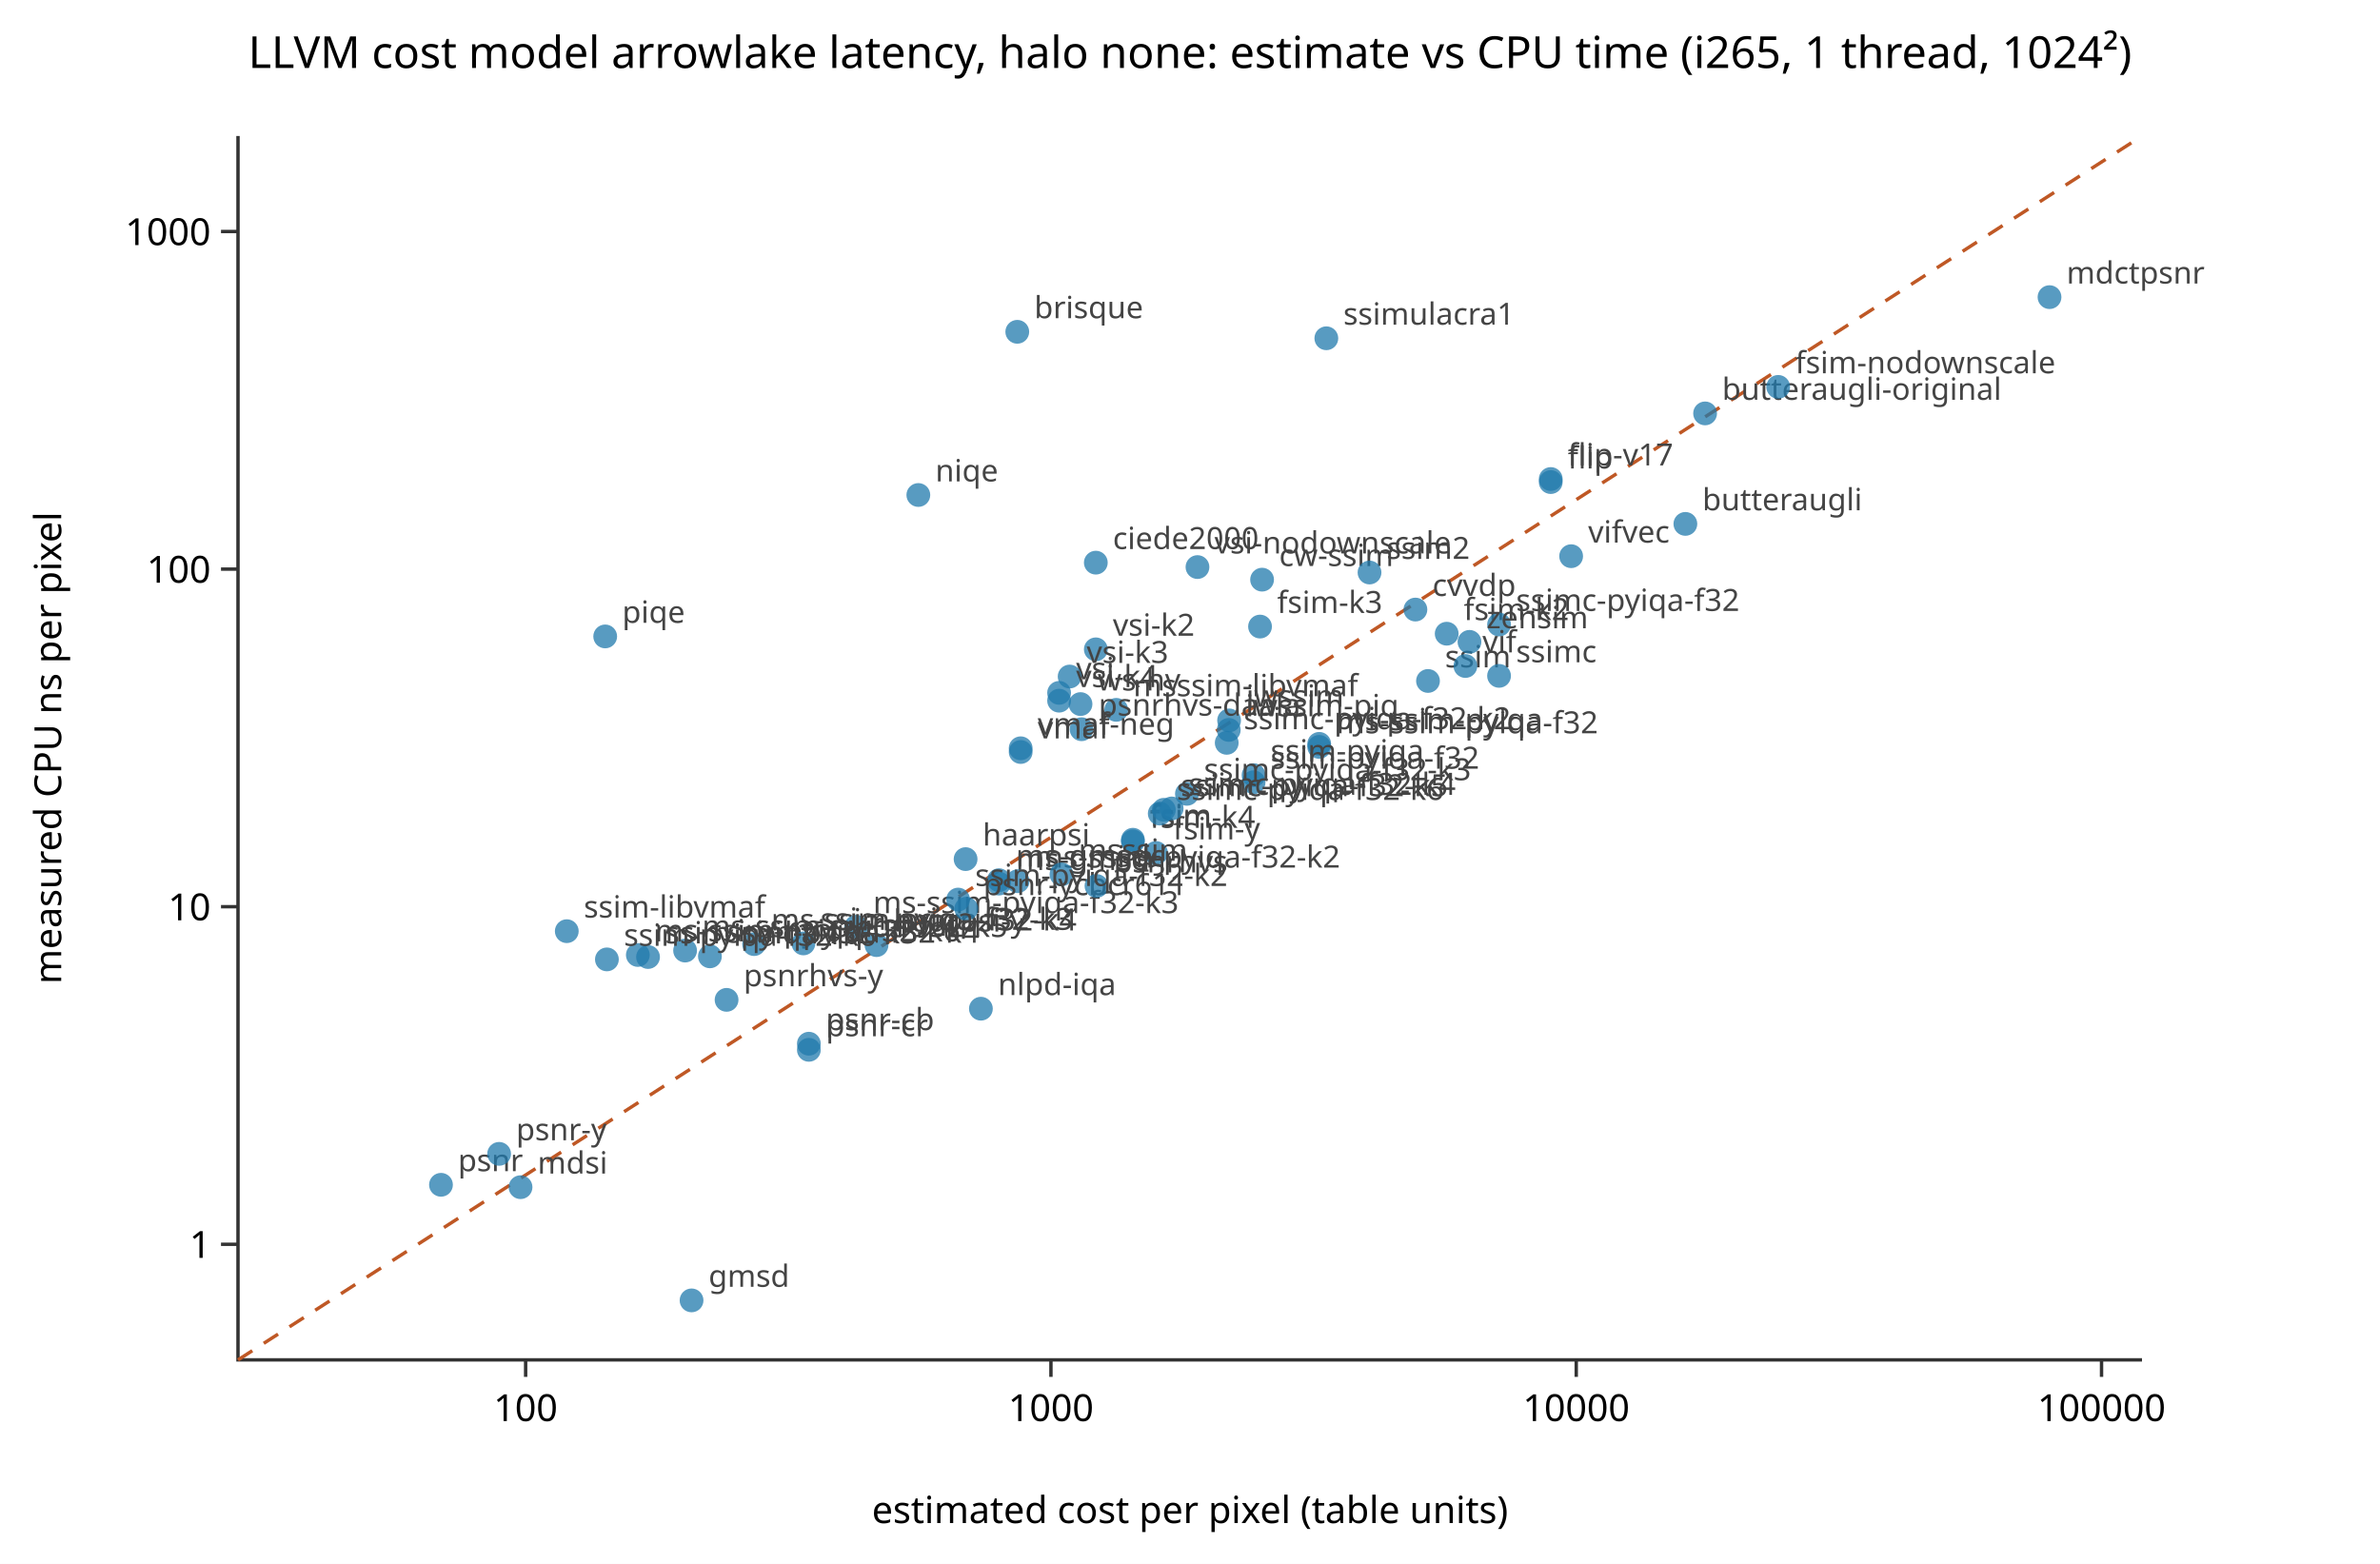
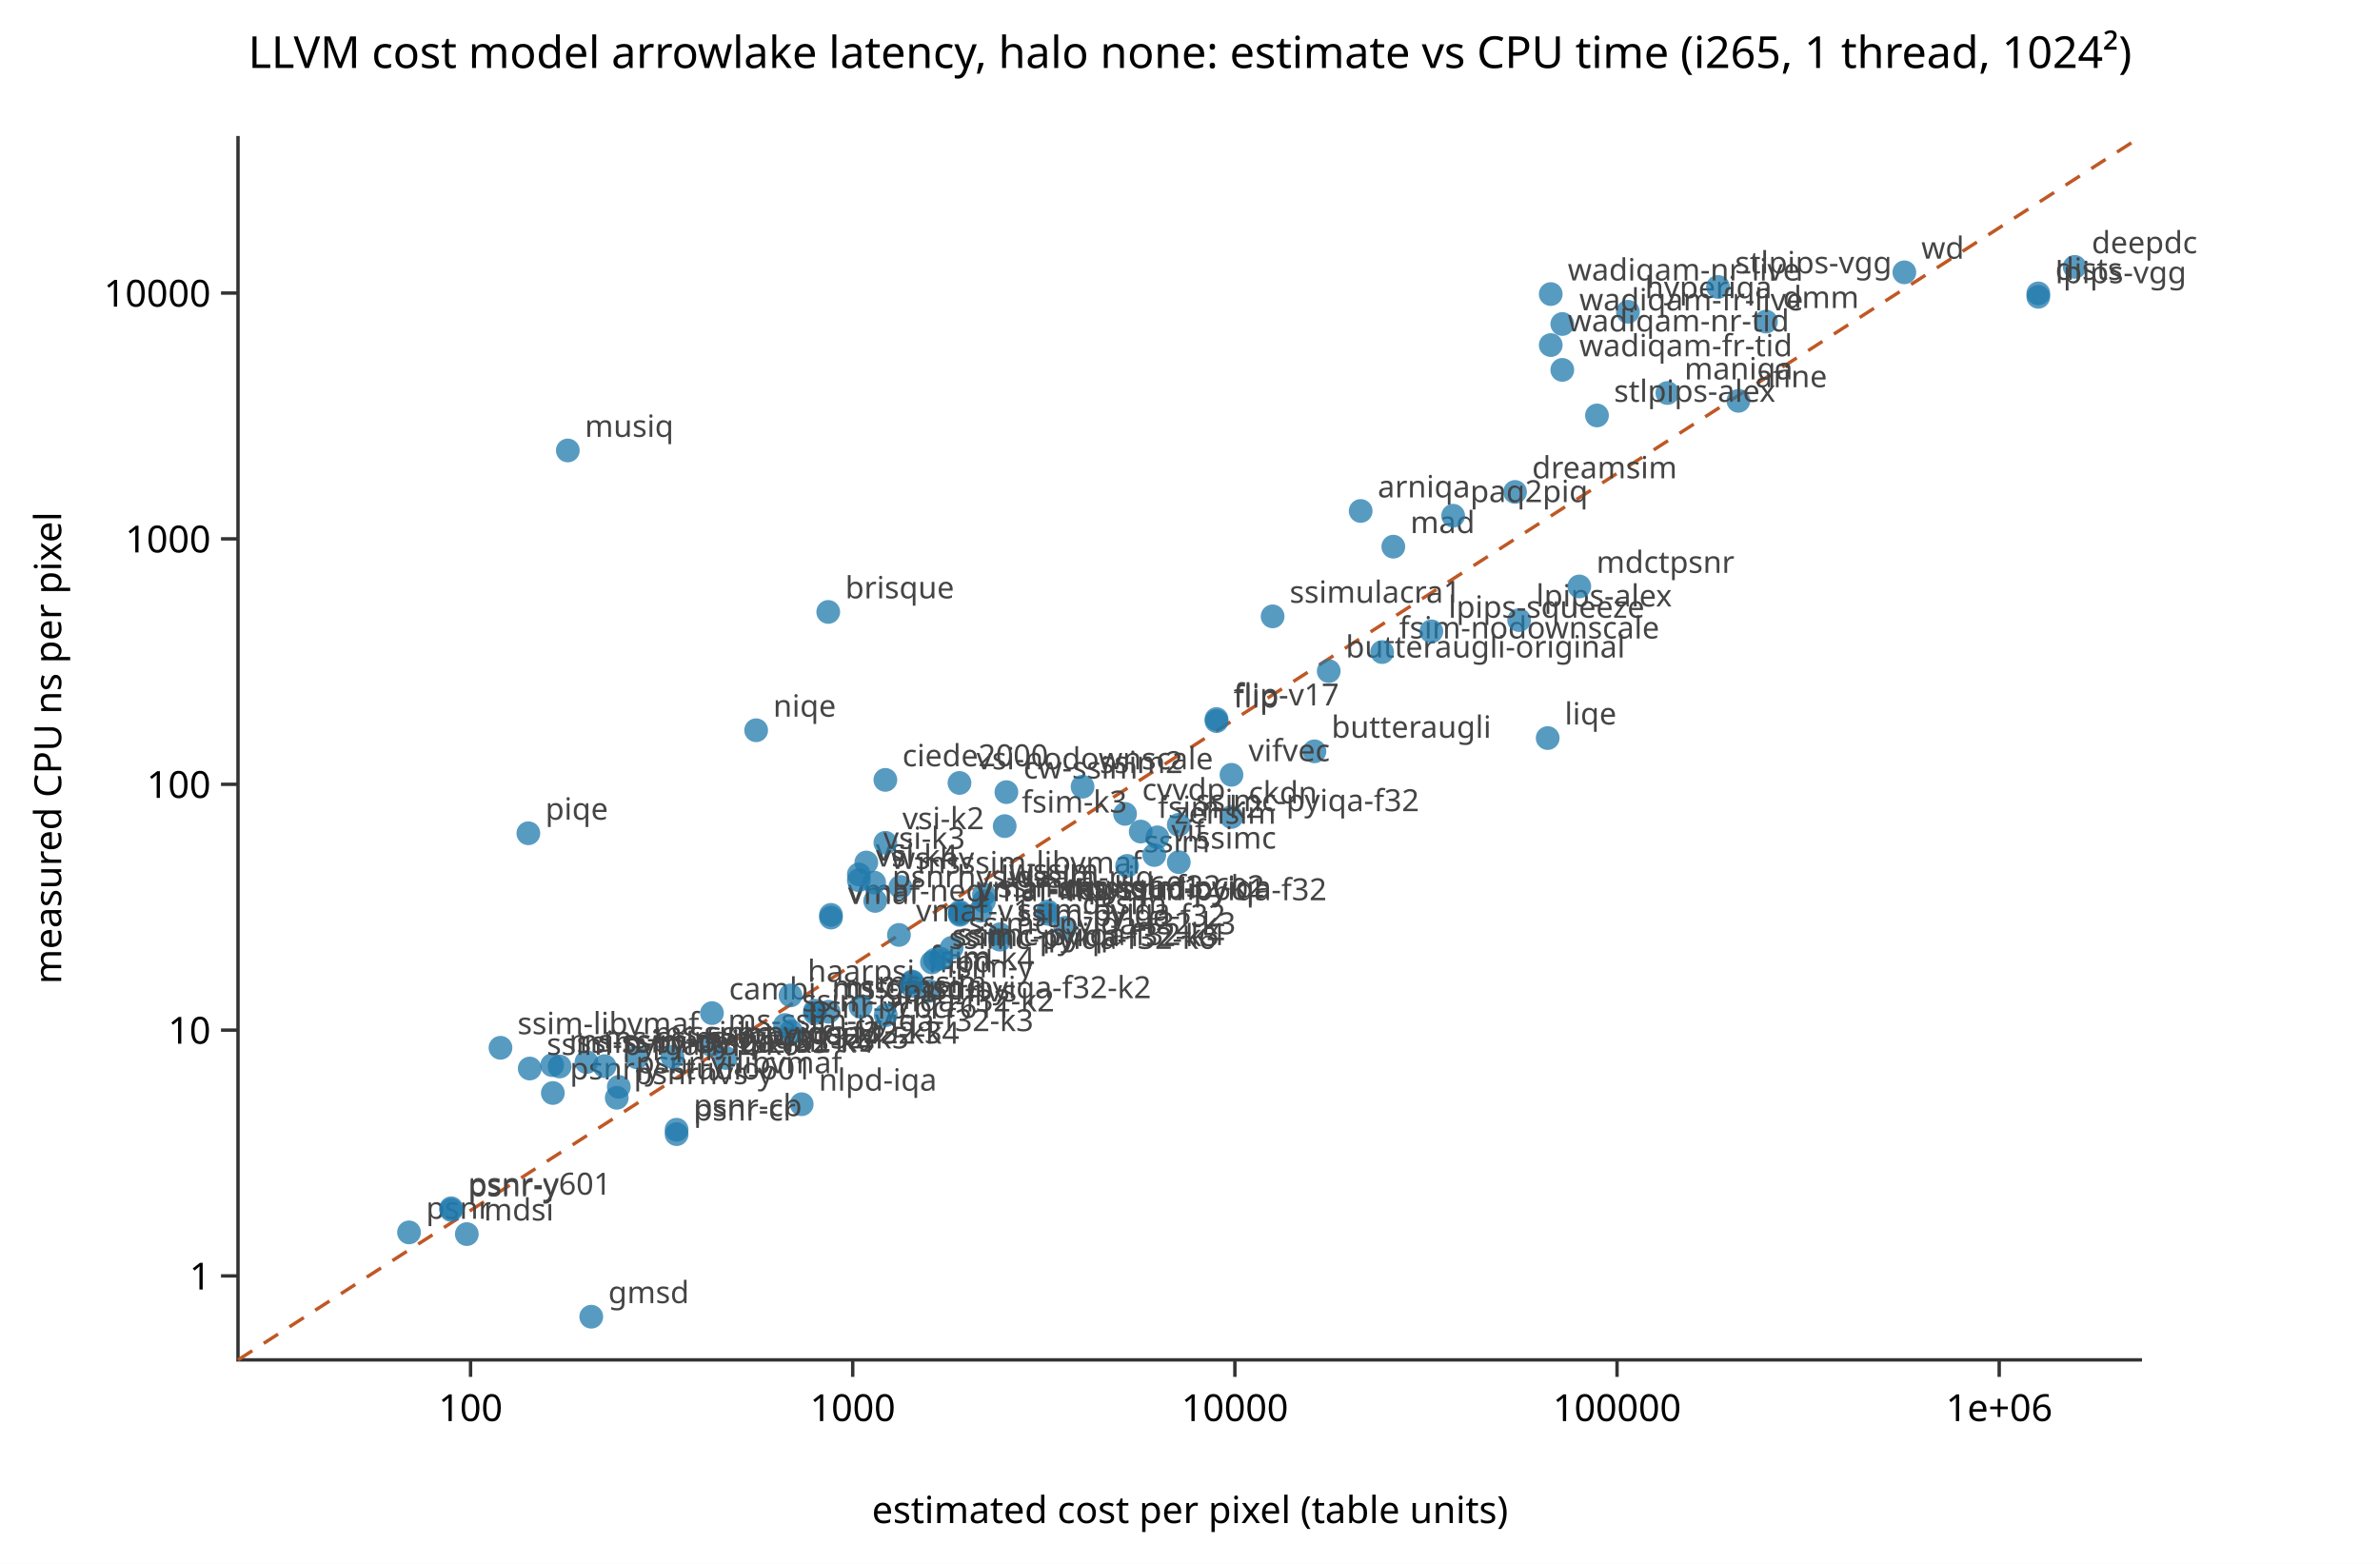
<svg xmlns="http://www.w3.org/2000/svg" viewBox="0 0 700 460" font-family="sans-serif" font-size="11">
  <rect width="700" height="460" fill="white" />
  <text x="350" y="20" text-anchor="middle" font-size="13">LLVM cost model arrowlake latency, halo none: estimate vs CPU time (i265, 1 thread, 1024²)</text>
  <path d="M70 40V400H630" fill="none" stroke="#333" />
-   <path d="M154.6 400v5" stroke="#333" />
-   <text x="154.6" y="418" text-anchor="middle">100</text>
-   <path d="M309.1 400v5" stroke="#333" />
-   <text x="309.1" y="418" text-anchor="middle">1000</text>
-   <path d="M463.6 400v5" stroke="#333" />
-   <text x="463.6" y="418" text-anchor="middle">10000</text>
-   <path d="M618.1 400v5" stroke="#333" />
-   <text x="618.1" y="418" text-anchor="middle">100000</text>
-   <path d="M65 366.0h5" stroke="#333" />
-   <text x="62" y="370.0" text-anchor="end">1</text>
-   <path d="M65 266.7h5" stroke="#333" />
-   <text x="62" y="270.7" text-anchor="end">10</text>
-   <path d="M65 167.4h5" stroke="#333" />
-   <text x="62" y="171.4" text-anchor="end">100</text>
-   <path d="M65 68.1h5" stroke="#333" />
-   <text x="62" y="72.1" text-anchor="end">1000</text>
+   <path d="M138.4 400v5" stroke="#333" />
+   <text x="138.4" y="418" text-anchor="middle">100</text>
+   <path d="M250.8 400v5" stroke="#333" />
+   <text x="250.8" y="418" text-anchor="middle">1000</text>
+   <path d="M363.2 400v5" stroke="#333" />
+   <text x="363.2" y="418" text-anchor="middle">10000</text>
+   <path d="M475.6 400v5" stroke="#333" />
+   <text x="475.6" y="418" text-anchor="middle">100000</text>
+   <path d="M588.0 400v5" stroke="#333" />
+   <text x="588.0" y="418" text-anchor="middle">1e+06</text>
+   <path d="M65 375.3h5" stroke="#333" />
+   <text x="62" y="379.3" text-anchor="end">1</text>
+   <path d="M65 303.0h5" stroke="#333" />
+   <text x="62" y="307.0" text-anchor="end">10</text>
+   <path d="M65 230.7h5" stroke="#333" />
+   <text x="62" y="234.7" text-anchor="end">100</text>
+   <path d="M65 158.5h5" stroke="#333" />
+   <text x="62" y="162.5" text-anchor="end">1000</text>
+   <path d="M65 86.2h5" stroke="#333" />
+   <text x="62" y="90.2" text-anchor="end">10000</text>
  <path d="M70.0 400.0L630.0 40.0" stroke="#bf5825" stroke-dasharray="5 4" />
-   <circle cx="299.2" cy="97.6" r="3.5" fill="#2179ac" fill-opacity=".75" />
-   <text x="304.2" y="93.6" font-size="9" fill="#444">brisque</text>
-   <circle cx="495.7" cy="154.1" r="3.5" fill="#2179ac" fill-opacity=".75" />
-   <text x="500.7" y="150.1" font-size="9" fill="#444">butteraugli</text>
-   <circle cx="501.5" cy="121.6" r="3.5" fill="#2179ac" fill-opacity=".75" />
-   <text x="506.5" y="117.6" font-size="9" fill="#444">butteraugli-original</text>
-   <circle cx="322.3" cy="165.5" r="3.5" fill="#2179ac" fill-opacity=".75" />
-   <text x="327.3" y="161.5" font-size="9" fill="#444">ciede2000</text>
-   <circle cx="416.3" cy="179.3" r="3.5" fill="#2179ac" fill-opacity=".75" />
-   <text x="421.3" y="175.3" font-size="9" fill="#444">cvvdp</text>
-   <circle cx="371.2" cy="170.5" r="3.5" fill="#2179ac" fill-opacity=".75" />
-   <text x="376.2" y="166.5" font-size="9" fill="#444">cw-ssim</text>
-   <circle cx="456.1" cy="141.8" r="3.5" fill="#2179ac" fill-opacity=".75" />
-   <text x="461.1" y="137.8" font-size="9" fill="#444">flip</text>
-   <circle cx="456.1" cy="140.9" r="3.5" fill="#2179ac" fill-opacity=".75" />
-   <text x="461.1" y="136.9" font-size="9" fill="#444">flip-v17</text>
-   <circle cx="333.2" cy="247.0" r="3.5" fill="#2179ac" fill-opacity=".75" />
-   <text x="338.2" y="243.0" font-size="9" fill="#444">fsim</text>
-   <circle cx="425.5" cy="186.4" r="3.5" fill="#2179ac" fill-opacity=".75" />
-   <text x="430.5" y="182.4" font-size="9" fill="#444">fsim-k2</text>
-   <circle cx="370.6" cy="184.3" r="3.5" fill="#2179ac" fill-opacity=".75" />
-   <text x="375.6" y="180.3" font-size="9" fill="#444">fsim-k3</text>
-   <circle cx="333.2" cy="247.5" r="3.5" fill="#2179ac" fill-opacity=".75" />
-   <text x="338.2" y="243.5" font-size="9" fill="#444">fsim-k4</text>
-   <circle cx="523.0" cy="113.8" r="3.5" fill="#2179ac" fill-opacity=".75" />
-   <text x="528.0" y="109.8" font-size="9" fill="#444">fsim-nodownscale</text>
-   <circle cx="340.0" cy="250.9" r="3.5" fill="#2179ac" fill-opacity=".75" />
-   <text x="345.0" y="246.9" font-size="9" fill="#444">fsim-y</text>
-   <circle cx="203.4" cy="382.5" r="3.5" fill="#2179ac" fill-opacity=".75" />
-   <text x="208.4" y="378.5" font-size="9" fill="#444">gmsd</text>
-   <circle cx="284.0" cy="252.7" r="3.5" fill="#2179ac" fill-opacity=".75" />
-   <text x="289.0" y="248.7" font-size="9" fill="#444">haarpsi</text>
-   <circle cx="257.8" cy="278.0" r="3.5" fill="#2179ac" fill-opacity=".75" />
-   <text x="262.8" y="274.0" font-size="9" fill="#444">haarpsi-y</text>
-   <circle cx="361.5" cy="211.9" r="3.5" fill="#2179ac" fill-opacity=".75" />
-   <text x="366.5" y="207.9" font-size="9" fill="#444">iwssim</text>
-   <circle cx="361.4" cy="214.7" r="3.5" fill="#2179ac" fill-opacity=".75" />
-   <text x="366.4" y="210.7" font-size="9" fill="#444">iwssim-piq</text>
-   <circle cx="602.8" cy="87.4" r="3.5" fill="#2179ac" fill-opacity=".75" />
-   <text x="607.8" y="83.4" font-size="9" fill="#444">mdctpsnr</text>
-   <circle cx="153.1" cy="349.2" r="3.5" fill="#2179ac" fill-opacity=".75" />
-   <text x="158.1" y="345.2" font-size="9" fill="#444">mdsi</text>
-   <circle cx="293.8" cy="259.9" r="3.5" fill="#2179ac" fill-opacity=".75" />
-   <text x="298.8" y="255.9" font-size="9" fill="#444">ms-gmsd</text>
-   <circle cx="293.8" cy="258.9" r="3.5" fill="#2179ac" fill-opacity=".75" />
-   <text x="298.8" y="254.9" font-size="9" fill="#444">ms-gmsdc</text>
-   <circle cx="388.0" cy="218.8" r="3.5" fill="#2179ac" fill-opacity=".75" />
-   <text x="393.0" y="214.8" font-size="9" fill="#444">ms-ssim-pyiqa</text>
-   <circle cx="388.0" cy="219.7" r="3.5" fill="#2179ac" fill-opacity=".75" />
-   <text x="393.0" y="215.7" font-size="9" fill="#444">ms-ssim-pyiqa-f32</text>
-   <circle cx="299.3" cy="259.2" r="3.5" fill="#2179ac" fill-opacity=".75" />
-   <text x="304.3" y="255.2" font-size="9" fill="#444">ms-ssim-pyiqa-f32-k2</text>
-   <circle cx="251.8" cy="272.6" r="3.5" fill="#2179ac" fill-opacity=".75" />
-   <text x="256.8" y="268.6" font-size="9" fill="#444">ms-ssim-pyiqa-f32-k3</text>
-   <circle cx="221.8" cy="277.7" r="3.5" fill="#2179ac" fill-opacity=".75" />
-   <text x="226.8" y="273.7" font-size="9" fill="#444">ms-ssim-pyiqa-f32-k4</text>
-   <circle cx="201.5" cy="279.6" r="3.5" fill="#2179ac" fill-opacity=".75" />
-   <text x="206.5" y="275.6" font-size="9" fill="#444">ms-ssim-pyiqa-f32-k5</text>
-   <circle cx="187.6" cy="280.9" r="3.5" fill="#2179ac" fill-opacity=".75" />
-   <text x="192.6" y="276.9" font-size="9" fill="#444">ms-ssim-pyiqa-f32-k6</text>
-   <circle cx="312.2" cy="257.2" r="3.5" fill="#2179ac" fill-opacity=".75" />
-   <text x="317.2" y="253.2" font-size="9" fill="#444">msssim</text>
-   <circle cx="328.3" cy="208.8" r="3.5" fill="#2179ac" fill-opacity=".75" />
-   <text x="333.3" y="204.8" font-size="9" fill="#444">msssim-libvmaf</text>
-   <circle cx="270.1" cy="145.6" r="3.5" fill="#2179ac" fill-opacity=".75" />
-   <text x="275.1" y="141.6" font-size="9" fill="#444">niqe</text>
-   <circle cx="288.5" cy="296.7" r="3.5" fill="#2179ac" fill-opacity=".75" />
-   <text x="293.5" y="292.7" font-size="9" fill="#444">nlpd-iqa</text>
-   <circle cx="178.0" cy="187.2" r="3.5" fill="#2179ac" fill-opacity=".75" />
-   <text x="183.0" y="183.2" font-size="9" fill="#444">piqe</text>
-   <circle cx="129.7" cy="348.5" r="3.5" fill="#2179ac" fill-opacity=".75" />
-   <text x="134.7" y="344.5" font-size="9" fill="#444">psnr</text>
-   <circle cx="237.9" cy="307.0" r="3.5" fill="#2179ac" fill-opacity=".75" />
-   <text x="242.9" y="303.0" font-size="9" fill="#444">psnr-cb</text>
-   <circle cx="237.9" cy="308.8" r="3.5" fill="#2179ac" fill-opacity=".75" />
-   <text x="242.9" y="304.8" font-size="9" fill="#444">psnr-cr</text>
-   <circle cx="146.8" cy="339.4" r="3.5" fill="#2179ac" fill-opacity=".75" />
-   <text x="151.8" y="335.4" font-size="9" fill="#444">psnr-y</text>
-   <circle cx="284.2" cy="267.3" r="3.5" fill="#2179ac" fill-opacity=".75" />
-   <text x="289.2" y="263.3" font-size="9" fill="#444">psnr-ycbcr611</text>
-   <circle cx="322.5" cy="260.6" r="3.5" fill="#2179ac" fill-opacity=".75" />
-   <text x="327.5" y="256.6" font-size="9" fill="#444">psnrhvs</text>
-   <circle cx="318.1" cy="214.5" r="3.5" fill="#2179ac" fill-opacity=".75" />
-   <text x="323.1" y="210.5" font-size="9" fill="#444">psnrhvs-daala</text>
-   <circle cx="213.7" cy="294.1" r="3.5" fill="#2179ac" fill-opacity=".75" />
-   <text x="218.7" y="290.1" font-size="9" fill="#444">psnrhvs-y</text>
-   <circle cx="420.0" cy="200.3" r="3.5" fill="#2179ac" fill-opacity=".75" />
-   <text x="425.0" y="196.3" font-size="9" fill="#444">ssim</text>
-   <circle cx="166.7" cy="273.9" r="3.5" fill="#2179ac" fill-opacity=".75" />
-   <text x="171.7" y="269.9" font-size="9" fill="#444">ssim-libvmaf</text>
-   <circle cx="368.7" cy="228.0" r="3.5" fill="#2179ac" fill-opacity=".75" />
-   <text x="373.7" y="224.0" font-size="9" fill="#444">ssim-pyiqa</text>
-   <circle cx="368.7" cy="230.1" r="3.5" fill="#2179ac" fill-opacity=".75" />
-   <text x="373.7" y="226.1" font-size="9" fill="#444">ssim-pyiqa-f32</text>
-   <circle cx="281.8" cy="264.6" r="3.5" fill="#2179ac" fill-opacity=".75" />
-   <text x="286.8" y="260.6" font-size="9" fill="#444">ssim-pyiqa-f32-k2</text>
-   <circle cx="236.3" cy="277.5" r="3.5" fill="#2179ac" fill-opacity=".75" />
-   <text x="241.3" y="273.5" font-size="9" fill="#444">ssim-pyiqa-f32-k3</text>
-   <circle cx="208.8" cy="281.3" r="3.5" fill="#2179ac" fill-opacity=".75" />
-   <text x="213.8" y="277.3" font-size="9" fill="#444">ssim-pyiqa-f32-k4</text>
-   <circle cx="190.6" cy="281.5" r="3.5" fill="#2179ac" fill-opacity=".75" />
-   <text x="195.6" y="277.5" font-size="9" fill="#444">ssim-pyiqa-f32-k5</text>
-   <circle cx="178.5" cy="282.2" r="3.5" fill="#2179ac" fill-opacity=".75" />
-   <text x="183.5" y="278.2" font-size="9" fill="#444">ssim-pyiqa-f32-k6</text>
-   <circle cx="402.8" cy="168.4" r="3.5" fill="#2179ac" fill-opacity=".75" />
-   <text x="407.8" y="164.4" font-size="9" fill="#444">ssim2</text>
-   <circle cx="440.9" cy="198.8" r="3.5" fill="#2179ac" fill-opacity=".75" />
-   <text x="445.9" y="194.8" font-size="9" fill="#444">ssimc</text>
-   <circle cx="440.9" cy="183.7" r="3.5" fill="#2179ac" fill-opacity=".75" />
-   <text x="445.9" y="179.7" font-size="9" fill="#444">ssimc-pyiqa-f32</text>
-   <circle cx="360.8" cy="218.5" r="3.5" fill="#2179ac" fill-opacity=".75" />
-   <text x="365.8" y="214.5" font-size="9" fill="#444">ssimc-pyiqa-f32-k2</text>
-   <circle cx="349.1" cy="233.5" r="3.5" fill="#2179ac" fill-opacity=".75" />
-   <text x="354.1" y="229.5" font-size="9" fill="#444">ssimc-pyiqa-f32-k3</text>
-   <circle cx="344.6" cy="237.8" r="3.5" fill="#2179ac" fill-opacity=".75" />
-   <text x="349.6" y="233.8" font-size="9" fill="#444">ssimc-pyiqa-f32-k4</text>
-   <circle cx="342.3" cy="238.2" r="3.5" fill="#2179ac" fill-opacity=".75" />
-   <text x="347.3" y="234.2" font-size="9" fill="#444">ssimc-pyiqa-f32-k5</text>
-   <circle cx="341.1" cy="239.3" r="3.5" fill="#2179ac" fill-opacity=".75" />
-   <text x="346.1" y="235.3" font-size="9" fill="#444">ssimc-pyiqa-f32-k6</text>
-   <circle cx="390.1" cy="99.5" r="3.5" fill="#2179ac" fill-opacity=".75" />
-   <text x="395.1" y="95.5" font-size="9" fill="#444">ssimulacra1</text>
-   <circle cx="431.0" cy="195.9" r="3.5" fill="#2179ac" fill-opacity=".75" />
-   <text x="436.0" y="191.9" font-size="9" fill="#444">vif</text>
-   <circle cx="462.1" cy="163.6" r="3.5" fill="#2179ac" fill-opacity=".75" />
-   <text x="467.1" y="159.6" font-size="9" fill="#444">vifvec</text>
-   <circle cx="300.2" cy="221.2" r="3.5" fill="#2179ac" fill-opacity=".75" />
-   <text x="305.2" y="217.2" font-size="9" fill="#444">vmaf</text>
-   <circle cx="300.2" cy="220.1" r="3.5" fill="#2179ac" fill-opacity=".75" />
-   <text x="305.2" y="216.1" font-size="9" fill="#444">vmaf-neg</text>
-   <circle cx="311.5" cy="203.8" r="3.5" fill="#2179ac" fill-opacity=".75" />
-   <text x="316.5" y="199.8" font-size="9" fill="#444">vsi</text>
-   <circle cx="322.3" cy="191.0" r="3.5" fill="#2179ac" fill-opacity=".75" />
-   <text x="327.3" y="187.0" font-size="9" fill="#444">vsi-k2</text>
-   <circle cx="314.6" cy="199.0" r="3.5" fill="#2179ac" fill-opacity=".75" />
-   <text x="319.6" y="195.0" font-size="9" fill="#444">vsi-k3</text>
-   <circle cx="311.5" cy="206.1" r="3.5" fill="#2179ac" fill-opacity=".75" />
-   <text x="316.5" y="202.1" font-size="9" fill="#444">vsi-k4</text>
-   <circle cx="352.2" cy="166.8" r="3.5" fill="#2179ac" fill-opacity=".75" />
-   <text x="357.2" y="162.8" font-size="9" fill="#444">vsi-nodownscale</text>
-   <circle cx="317.8" cy="207.1" r="3.5" fill="#2179ac" fill-opacity=".75" />
-   <text x="322.8" y="203.1" font-size="9" fill="#444">ws-hv</text>
-   <circle cx="432.2" cy="188.8" r="3.5" fill="#2179ac" fill-opacity=".75" />
-   <text x="437.2" y="184.8" font-size="9" fill="#444">zensim</text>
+   <circle cx="511.3" cy="117.9" r="3.5" fill="#2179ac" fill-opacity=".75" />
+   <text x="516.3" y="113.9" font-size="9" fill="#444">afine</text>
+   <circle cx="400.2" cy="150.3" r="3.5" fill="#2179ac" fill-opacity=".75" />
+   <text x="405.2" y="146.3" font-size="9" fill="#444">arniqa</text>
+   <circle cx="243.6" cy="180.0" r="3.5" fill="#2179ac" fill-opacity=".75" />
+   <text x="248.6" y="176.0" font-size="9" fill="#444">brisque</text>
+   <circle cx="386.6" cy="221.0" r="3.5" fill="#2179ac" fill-opacity=".75" />
+   <text x="391.6" y="217.0" font-size="9" fill="#444">butteraugli</text>
+   <circle cx="390.8" cy="197.4" r="3.5" fill="#2179ac" fill-opacity=".75" />
+   <text x="395.8" y="193.4" font-size="9" fill="#444">butteraugli-original</text>
+   <circle cx="209.4" cy="298.0" r="3.5" fill="#2179ac" fill-opacity=".75" />
+   <text x="214.4" y="294.0" font-size="9" fill="#444">cambi</text>
+   <circle cx="260.4" cy="229.4" r="3.5" fill="#2179ac" fill-opacity=".75" />
+   <text x="265.4" y="225.4" font-size="9" fill="#444">ciede2000</text>
+   <circle cx="362.2" cy="240.3" r="3.5" fill="#2179ac" fill-opacity=".75" />
+   <text x="367.2" y="236.3" font-size="9" fill="#444">ckdn</text>
+   <circle cx="330.9" cy="239.4" r="3.5" fill="#2179ac" fill-opacity=".75" />
+   <text x="335.9" y="235.4" font-size="9" fill="#444">cvvdp</text>
+   <circle cx="296.0" cy="233.0" r="3.5" fill="#2179ac" fill-opacity=".75" />
+   <text x="301.0" y="229.0" font-size="9" fill="#444">cw-ssim</text>
+   <circle cx="610.2" cy="78.5" r="3.5" fill="#2179ac" fill-opacity=".75" />
+   <text x="615.2" y="74.5" font-size="9" fill="#444">deepdc</text>
+   <circle cx="599.5" cy="86.3" r="3.5" fill="#2179ac" fill-opacity=".75" />
+   <text x="604.5" y="82.3" font-size="9" fill="#444">dists</text>
+   <circle cx="519.4" cy="94.6" r="3.5" fill="#2179ac" fill-opacity=".75" />
+   <text x="524.4" y="90.6" font-size="9" fill="#444">dmm</text>
+   <circle cx="445.6" cy="144.7" r="3.5" fill="#2179ac" fill-opacity=".75" />
+   <text x="450.6" y="140.7" font-size="9" fill="#444">dreamsim</text>
+   <circle cx="313.3" cy="272.9" r="3.5" fill="#2179ac" fill-opacity=".75" />
+   <text x="318.3" y="268.9" font-size="9" fill="#444">dssim</text>
+   <circle cx="357.8" cy="212.1" r="3.5" fill="#2179ac" fill-opacity=".75" />
+   <text x="362.8" y="208.1" font-size="9" fill="#444">flip</text>
+   <circle cx="357.8" cy="211.5" r="3.5" fill="#2179ac" fill-opacity=".75" />
+   <text x="362.8" y="207.5" font-size="9" fill="#444">flip-v17</text>
+   <circle cx="268.3" cy="288.7" r="3.5" fill="#2179ac" fill-opacity=".75" />
+   <text x="273.3" y="284.7" font-size="9" fill="#444">fsim</text>
+   <circle cx="335.5" cy="244.6" r="3.5" fill="#2179ac" fill-opacity=".75" />
+   <text x="340.5" y="240.6" font-size="9" fill="#444">fsim-k2</text>
+   <circle cx="295.5" cy="243.0" r="3.5" fill="#2179ac" fill-opacity=".75" />
+   <text x="300.5" y="239.0" font-size="9" fill="#444">fsim-k3</text>
+   <circle cx="268.3" cy="289.0" r="3.5" fill="#2179ac" fill-opacity=".75" />
+   <text x="273.3" y="285.0" font-size="9" fill="#444">fsim-k4</text>
+   <circle cx="406.5" cy="191.8" r="3.5" fill="#2179ac" fill-opacity=".75" />
+   <text x="411.5" y="187.8" font-size="9" fill="#444">fsim-nodownscale</text>
+   <circle cx="273.3" cy="291.5" r="3.5" fill="#2179ac" fill-opacity=".75" />
+   <text x="278.3" y="287.5" font-size="9" fill="#444">fsim-y</text>
+   <circle cx="173.9" cy="387.3" r="3.5" fill="#2179ac" fill-opacity=".75" />
+   <text x="178.9" y="383.3" font-size="9" fill="#444">gmsd</text>
+   <circle cx="232.5" cy="292.8" r="3.5" fill="#2179ac" fill-opacity=".75" />
+   <text x="237.5" y="288.8" font-size="9" fill="#444">haarpsi</text>
+   <circle cx="213.5" cy="311.2" r="3.5" fill="#2179ac" fill-opacity=".75" />
+   <text x="218.5" y="307.2" font-size="9" fill="#444">haarpsi-y</text>
+   <circle cx="478.8" cy="91.7" r="3.5" fill="#2179ac" fill-opacity=".75" />
+   <text x="483.8" y="87.7" font-size="9" fill="#444">hyperiqa</text>
+   <circle cx="289.4" cy="263.1" r="3.5" fill="#2179ac" fill-opacity=".75" />
+   <text x="294.4" y="259.1" font-size="9" fill="#444">iwssim</text>
+   <circle cx="289.4" cy="265.1" r="3.5" fill="#2179ac" fill-opacity=".75" />
+   <text x="294.4" y="261.1" font-size="9" fill="#444">iwssim-piq</text>
+   <circle cx="455.2" cy="217.1" r="3.5" fill="#2179ac" fill-opacity=".75" />
+   <text x="460.2" y="213.1" font-size="9" fill="#444">liqe</text>
+   <circle cx="446.8" cy="182.4" r="3.5" fill="#2179ac" fill-opacity=".75" />
+   <text x="451.8" y="178.4" font-size="9" fill="#444">lpips-alex</text>
+   <circle cx="421.0" cy="185.7" r="3.5" fill="#2179ac" fill-opacity=".75" />
+   <text x="426.0" y="181.7" font-size="9" fill="#444">lpips-squeeze</text>
+   <circle cx="599.5" cy="87.3" r="3.5" fill="#2179ac" fill-opacity=".75" />
+   <text x="604.5" y="83.3" font-size="9" fill="#444">lpips-vgg</text>
+   <circle cx="409.8" cy="160.8" r="3.5" fill="#2179ac" fill-opacity=".75" />
+   <text x="414.8" y="156.8" font-size="9" fill="#444">mad</text>
+   <circle cx="490.4" cy="115.6" r="3.5" fill="#2179ac" fill-opacity=".75" />
+   <text x="495.4" y="111.6" font-size="9" fill="#444">maniqa</text>
+   <circle cx="464.5" cy="172.5" r="3.5" fill="#2179ac" fill-opacity=".75" />
+   <text x="469.5" y="168.5" font-size="9" fill="#444">mdctpsnr</text>
+   <circle cx="137.3" cy="363.0" r="3.5" fill="#2179ac" fill-opacity=".75" />
+   <text x="142.3" y="359.0" font-size="9" fill="#444">mdsi</text>
+   <circle cx="239.7" cy="298.0" r="3.5" fill="#2179ac" fill-opacity=".75" />
+   <text x="244.7" y="294.0" font-size="9" fill="#444">ms-gmsd</text>
+   <circle cx="239.7" cy="297.3" r="3.5" fill="#2179ac" fill-opacity=".75" />
+   <text x="244.7" y="293.3" font-size="9" fill="#444">ms-gmsdc</text>
+   <circle cx="308.2" cy="268.1" r="3.5" fill="#2179ac" fill-opacity=".75" />
+   <text x="313.2" y="264.1" font-size="9" fill="#444">ms-ssim-pyiqa</text>
+   <circle cx="308.2" cy="268.8" r="3.5" fill="#2179ac" fill-opacity=".75" />
+   <text x="313.2" y="264.8" font-size="9" fill="#444">ms-ssim-pyiqa-f32</text>
+   <circle cx="243.7" cy="297.6" r="3.5" fill="#2179ac" fill-opacity=".75" />
+   <text x="248.7" y="293.6" font-size="9" fill="#444">ms-ssim-pyiqa-f32-k2</text>
+   <circle cx="209.1" cy="307.3" r="3.5" fill="#2179ac" fill-opacity=".75" />
+   <text x="214.1" y="303.3" font-size="9" fill="#444">ms-ssim-pyiqa-f32-k3</text>
+   <circle cx="187.3" cy="311.0" r="3.5" fill="#2179ac" fill-opacity=".75" />
+   <text x="192.3" y="307.0" font-size="9" fill="#444">ms-ssim-pyiqa-f32-k4</text>
+   <circle cx="172.5" cy="312.4" r="3.5" fill="#2179ac" fill-opacity=".75" />
+   <text x="177.5" y="308.4" font-size="9" fill="#444">ms-ssim-pyiqa-f32-k5</text>
+   <circle cx="162.4" cy="313.3" r="3.5" fill="#2179ac" fill-opacity=".75" />
+   <text x="167.4" y="309.3" font-size="9" fill="#444">ms-ssim-pyiqa-f32-k6</text>
+   <circle cx="253.1" cy="296.1" r="3.5" fill="#2179ac" fill-opacity=".75" />
+   <text x="258.1" y="292.1" font-size="9" fill="#444">msssim</text>
+   <circle cx="264.8" cy="260.9" r="3.5" fill="#2179ac" fill-opacity=".75" />
+   <text x="269.8" y="256.9" font-size="9" fill="#444">msssim-libvmaf</text>
+   <circle cx="167.0" cy="132.5" r="3.5" fill="#2179ac" fill-opacity=".75" />
+   <text x="172.0" y="128.5" font-size="9" fill="#444">musiq</text>
+   <circle cx="222.4" cy="214.8" r="3.5" fill="#2179ac" fill-opacity=".75" />
+   <text x="227.4" y="210.8" font-size="9" fill="#444">niqe</text>
+   <circle cx="268.1" cy="290.0" r="3.5" fill="#2179ac" fill-opacity=".75" />
+   <text x="273.1" y="286.0" font-size="9" fill="#444">nlpd</text>
+   <circle cx="235.8" cy="324.8" r="3.5" fill="#2179ac" fill-opacity=".75" />
+   <text x="240.8" y="320.8" font-size="9" fill="#444">nlpd-iqa</text>
+   <circle cx="427.4" cy="151.7" r="3.5" fill="#2179ac" fill-opacity=".75" />
+   <text x="432.4" y="147.7" font-size="9" fill="#444">paq2piq</text>
+   <circle cx="155.4" cy="245.1" r="3.5" fill="#2179ac" fill-opacity=".75" />
+   <text x="160.4" y="241.1" font-size="9" fill="#444">piqe</text>
+   <circle cx="120.3" cy="362.5" r="3.5" fill="#2179ac" fill-opacity=".75" />
+   <text x="125.3" y="358.5" font-size="9" fill="#444">psnr</text>
+   <circle cx="199.0" cy="332.3" r="3.5" fill="#2179ac" fill-opacity=".75" />
+   <text x="204.0" y="328.3" font-size="9" fill="#444">psnr-cb</text>
+   <circle cx="199.0" cy="333.6" r="3.5" fill="#2179ac" fill-opacity=".75" />
+   <text x="204.0" y="329.6" font-size="9" fill="#444">psnr-cr</text>
+   <circle cx="132.7" cy="355.9" r="3.5" fill="#2179ac" fill-opacity=".75" />
+   <text x="137.7" y="351.9" font-size="9" fill="#444">psnr-y</text>
+   <circle cx="182.0" cy="319.7" r="3.5" fill="#2179ac" fill-opacity=".75" />
+   <text x="187.0" y="315.7" font-size="9" fill="#444">psnr-y-libvmaf</text>
+   <circle cx="162.6" cy="321.5" r="3.5" fill="#2179ac" fill-opacity=".75" />
+   <text x="167.6" y="317.5" font-size="9" fill="#444">psnr-y-studio601</text>
+   <circle cx="132.7" cy="355.4" r="3.5" fill="#2179ac" fill-opacity=".75" />
+   <text x="137.7" y="351.4" font-size="9" fill="#444">psnr-y601</text>
+   <circle cx="232.7" cy="303.4" r="3.5" fill="#2179ac" fill-opacity=".75" />
+   <text x="237.7" y="299.4" font-size="9" fill="#444">psnr-ycbcr611</text>
+   <circle cx="260.5" cy="298.6" r="3.5" fill="#2179ac" fill-opacity=".75" />
+   <text x="265.5" y="294.6" font-size="9" fill="#444">psnrhvs</text>
+   <circle cx="257.4" cy="265.0" r="3.5" fill="#2179ac" fill-opacity=".75" />
+   <text x="262.4" y="261.0" font-size="9" fill="#444">psnrhvs-daala</text>
+   <circle cx="181.4" cy="322.9" r="3.5" fill="#2179ac" fill-opacity=".75" />
+   <text x="186.4" y="318.9" font-size="9" fill="#444">psnrhvs-y</text>
+   <circle cx="331.5" cy="254.7" r="3.5" fill="#2179ac" fill-opacity=".75" />
+   <text x="336.5" y="250.7" font-size="9" fill="#444">ssim</text>
+   <circle cx="147.2" cy="308.2" r="3.5" fill="#2179ac" fill-opacity=".75" />
+   <text x="152.2" y="304.2" font-size="9" fill="#444">ssim-libvmaf</text>
+   <circle cx="294.1" cy="274.8" r="3.5" fill="#2179ac" fill-opacity=".75" />
+   <text x="299.1" y="270.8" font-size="9" fill="#444">ssim-pyiqa</text>
+   <circle cx="294.1" cy="276.4" r="3.5" fill="#2179ac" fill-opacity=".75" />
+   <text x="299.1" y="272.4" font-size="9" fill="#444">ssim-pyiqa-f32</text>
+   <circle cx="230.9" cy="301.5" r="3.5" fill="#2179ac" fill-opacity=".75" />
+   <text x="235.9" y="297.5" font-size="9" fill="#444">ssim-pyiqa-f32-k2</text>
+   <circle cx="197.8" cy="310.9" r="3.5" fill="#2179ac" fill-opacity=".75" />
+   <text x="202.8" y="306.9" font-size="9" fill="#444">ssim-pyiqa-f32-k3</text>
+   <circle cx="177.8" cy="313.6" r="3.5" fill="#2179ac" fill-opacity=".75" />
+   <text x="182.8" y="309.6" font-size="9" fill="#444">ssim-pyiqa-f32-k4</text>
+   <circle cx="164.6" cy="313.7" r="3.5" fill="#2179ac" fill-opacity=".75" />
+   <text x="169.6" y="309.7" font-size="9" fill="#444">ssim-pyiqa-f32-k5</text>
+   <circle cx="155.8" cy="314.3" r="3.5" fill="#2179ac" fill-opacity=".75" />
+   <text x="160.8" y="310.3" font-size="9" fill="#444">ssim-pyiqa-f32-k6</text>
+   <circle cx="318.4" cy="231.4" r="3.5" fill="#2179ac" fill-opacity=".75" />
+   <text x="323.4" y="227.4" font-size="9" fill="#444">ssim2</text>
+   <circle cx="346.7" cy="253.6" r="3.5" fill="#2179ac" fill-opacity=".75" />
+   <text x="351.7" y="249.6" font-size="9" fill="#444">ssimc</text>
+   <circle cx="346.7" cy="242.6" r="3.5" fill="#2179ac" fill-opacity=".75" />
+   <text x="351.7" y="238.6" font-size="9" fill="#444">ssimc-pyiqa-f32</text>
+   <circle cx="288.4" cy="267.9" r="3.5" fill="#2179ac" fill-opacity=".75" />
+   <text x="293.4" y="263.9" font-size="9" fill="#444">ssimc-pyiqa-f32-k2</text>
+   <circle cx="279.9" cy="278.8" r="3.5" fill="#2179ac" fill-opacity=".75" />
+   <text x="284.9" y="274.8" font-size="9" fill="#444">ssimc-pyiqa-f32-k3</text>
+   <circle cx="276.6" cy="282.0" r="3.5" fill="#2179ac" fill-opacity=".75" />
+   <text x="281.6" y="278.0" font-size="9" fill="#444">ssimc-pyiqa-f32-k4</text>
+   <circle cx="275.0" cy="282.3" r="3.5" fill="#2179ac" fill-opacity=".75" />
+   <text x="280.0" y="278.3" font-size="9" fill="#444">ssimc-pyiqa-f32-k5</text>
+   <circle cx="274.1" cy="283.1" r="3.5" fill="#2179ac" fill-opacity=".75" />
+   <text x="279.1" y="279.1" font-size="9" fill="#444">ssimc-pyiqa-f32-k6</text>
+   <circle cx="374.3" cy="181.3" r="3.5" fill="#2179ac" fill-opacity=".75" />
+   <text x="379.3" y="177.3" font-size="9" fill="#444">ssimulacra1</text>
+   <circle cx="469.7" cy="122.2" r="3.5" fill="#2179ac" fill-opacity=".75" />
+   <text x="474.7" y="118.2" font-size="9" fill="#444">stlpips-alex</text>
+   <circle cx="505.3" cy="84.4" r="3.5" fill="#2179ac" fill-opacity=".75" />
+   <text x="510.3" y="80.4" font-size="9" fill="#444">stlpips-vgg</text>
+   <circle cx="339.5" cy="251.5" r="3.5" fill="#2179ac" fill-opacity=".75" />
+   <text x="344.5" y="247.5" font-size="9" fill="#444">vif</text>
+   <circle cx="362.2" cy="227.9" r="3.5" fill="#2179ac" fill-opacity=".75" />
+   <text x="367.2" y="223.9" font-size="9" fill="#444">vifvec</text>
+   <circle cx="244.4" cy="269.9" r="3.5" fill="#2179ac" fill-opacity=".75" />
+   <text x="249.4" y="265.9" font-size="9" fill="#444">vmaf</text>
+   <circle cx="282.3" cy="269.1" r="3.5" fill="#2179ac" fill-opacity=".75" />
+   <text x="287.3" y="265.1" font-size="9" fill="#444">vmaf-4k</text>
+   <circle cx="244.4" cy="269.1" r="3.5" fill="#2179ac" fill-opacity=".75" />
+   <text x="249.4" y="265.1" font-size="9" fill="#444">vmaf-neg</text>
+   <circle cx="282.3" cy="268.7" r="3.5" fill="#2179ac" fill-opacity=".75" />
+   <text x="287.3" y="264.7" font-size="9" fill="#444">vmaf-neg-studio601</text>
+   <circle cx="282.3" cy="268.2" r="3.5" fill="#2179ac" fill-opacity=".75" />
+   <text x="287.3" y="264.2" font-size="9" fill="#444">vmaf-studio601</text>
+   <circle cx="264.4" cy="275.0" r="3.5" fill="#2179ac" fill-opacity=".75" />
+   <text x="269.4" y="271.0" font-size="9" fill="#444">vmaf-v1</text>
+   <circle cx="252.6" cy="257.2" r="3.5" fill="#2179ac" fill-opacity=".75" />
+   <text x="257.6" y="253.2" font-size="9" fill="#444">vsi</text>
+   <circle cx="260.4" cy="247.9" r="3.5" fill="#2179ac" fill-opacity=".75" />
+   <text x="265.4" y="243.9" font-size="9" fill="#444">vsi-k2</text>
+   <circle cx="254.8" cy="253.7" r="3.5" fill="#2179ac" fill-opacity=".75" />
+   <text x="259.8" y="249.7" font-size="9" fill="#444">vsi-k3</text>
+   <circle cx="252.6" cy="258.9" r="3.5" fill="#2179ac" fill-opacity=".75" />
+   <text x="257.6" y="254.9" font-size="9" fill="#444">vsi-k4</text>
+   <circle cx="282.2" cy="230.3" r="3.5" fill="#2179ac" fill-opacity=".75" />
+   <text x="287.2" y="226.3" font-size="9" fill="#444">vsi-nodownscale</text>
+   <circle cx="459.5" cy="95.3" r="3.5" fill="#2179ac" fill-opacity=".75" />
+   <text x="464.5" y="91.3" font-size="9" fill="#444">wadiqam-fr-live</text>
+   <circle cx="459.5" cy="108.8" r="3.5" fill="#2179ac" fill-opacity=".75" />
+   <text x="464.5" y="104.8" font-size="9" fill="#444">wadiqam-fr-tid</text>
+   <circle cx="456.1" cy="86.5" r="3.5" fill="#2179ac" fill-opacity=".75" />
+   <text x="461.1" y="82.5" font-size="9" fill="#444">wadiqam-nr-live</text>
+   <circle cx="456.1" cy="101.5" r="3.5" fill="#2179ac" fill-opacity=".75" />
+   <text x="461.1" y="97.5" font-size="9" fill="#444">wadiqam-nr-tid</text>
+   <circle cx="560.1" cy="80.1" r="3.5" fill="#2179ac" fill-opacity=".75" />
+   <text x="565.1" y="76.1" font-size="9" fill="#444">wd</text>
+   <circle cx="257.1" cy="259.6" r="3.5" fill="#2179ac" fill-opacity=".75" />
+   <text x="262.1" y="255.6" font-size="9" fill="#444">ws-hv</text>
+   <circle cx="340.4" cy="246.3" r="3.5" fill="#2179ac" fill-opacity=".75" />
+   <text x="345.4" y="242.3" font-size="9" fill="#444">zensim</text>
  <text x="350" y="448" text-anchor="middle">estimated cost per pixel (table units)</text>
  <text x="18" y="220" text-anchor="middle" transform="rotate(-90 18 220)">measured CPU ns per pixel</text>
</svg>
